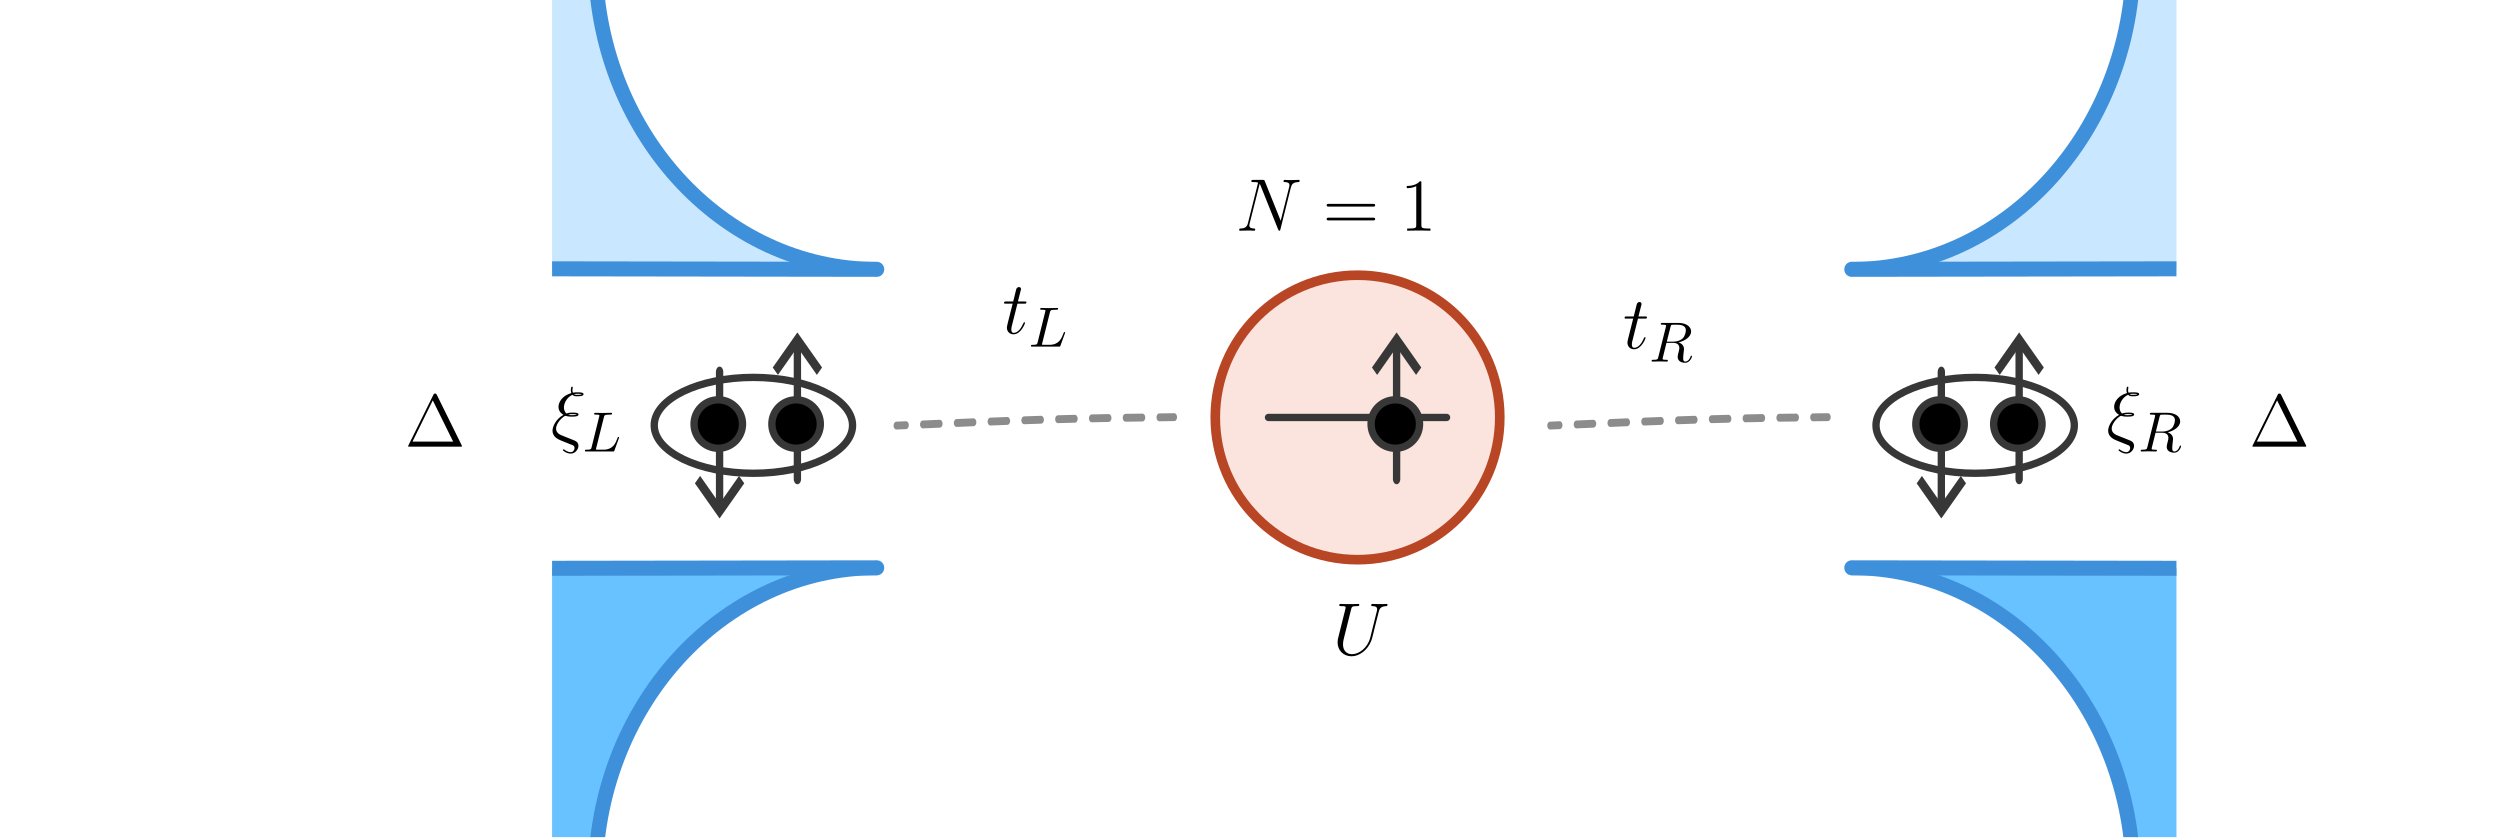
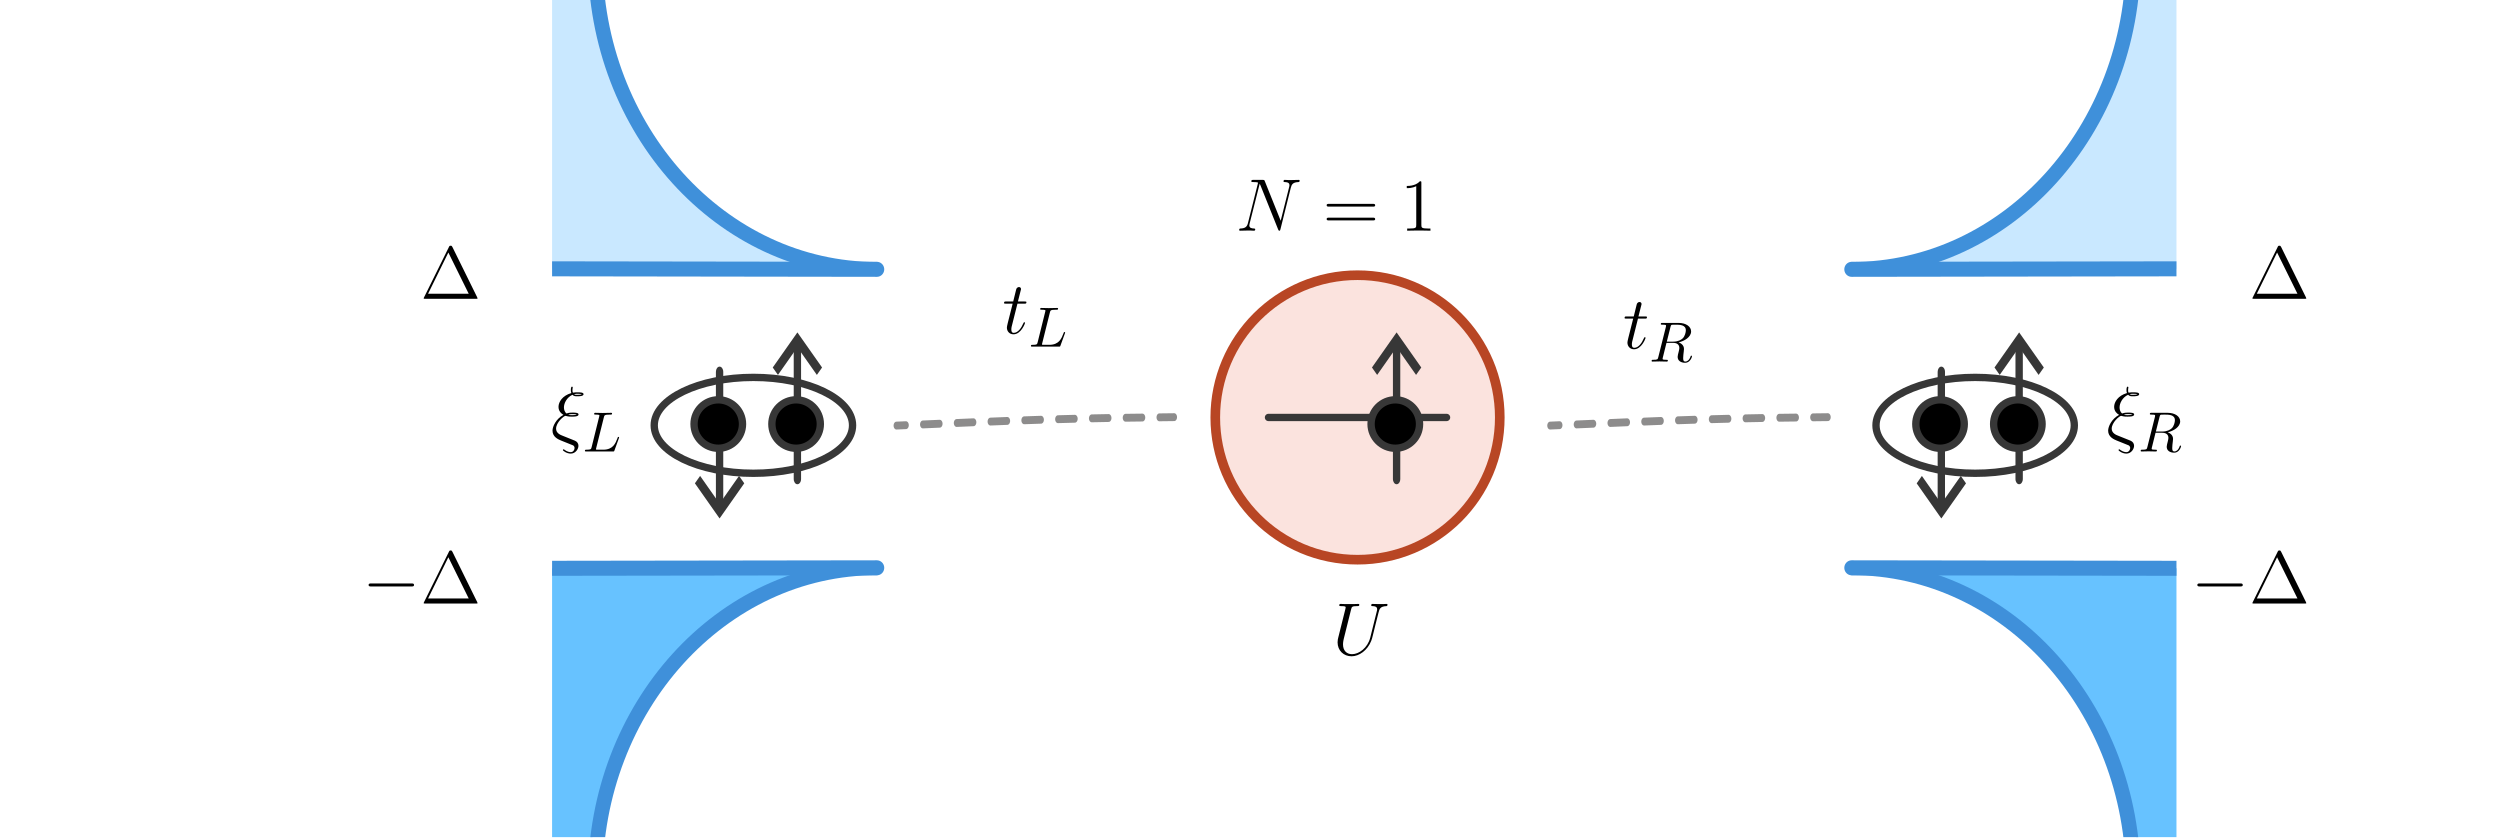
<svg xmlns="http://www.w3.org/2000/svg" xmlns:xlink="http://www.w3.org/1999/xlink" width="170mm" height="56.925mm" viewBox="0 0 170 56.925" version="1.1" id="svg5" xml:space="preserve">
  <defs id="defs2">
    <clipPath clipPathUnits="userSpaceOnUse" id="clipPath4">
      <rect style="fill:none;stroke:#3f90da;stroke-width:1;stroke-linecap:round;stroke-linejoin:round;stroke-dasharray:none;stroke-dashoffset:24.948" id="rect4" width="61.827" height="32.581" x="103.721" y="60.96" />
    </clipPath>
    <clipPath clipPathUnits="userSpaceOnUse" id="clipPath5">
      <rect style="fill:none;stroke:#3f90da;stroke-width:1;stroke-linecap:round;stroke-linejoin:round;stroke-dasharray:none;stroke-dashoffset:24.948" id="rect6" width="21.298" height="34.919" x="104.57" y="56.275" />
    </clipPath>
    <clipPath clipPathUnits="userSpaceOnUse" id="clipPath7">
      <rect style="fill:none;stroke:#3f90da;stroke-width:1;stroke-linecap:round;stroke-linejoin:round;stroke-dasharray:none;stroke-dashoffset:24.948" id="rect8" width="22.128" height="18.281" x="103.24" y="60.96" />
    </clipPath>
    <clipPath clipPathUnits="userSpaceOnUse" id="clipPath7-3">
      <rect style="fill:none;stroke:#3f90da;stroke-width:1;stroke-linecap:round;stroke-linejoin:round;stroke-dasharray:none;stroke-dashoffset:24.948" id="rect8-6" width="22.128" height="18.281" x="103.24" y="60.96" />
    </clipPath>
    <clipPath clipPathUnits="userSpaceOnUse" id="clipPath28">
      <ellipse style="display:none;fill:none;fill-opacity:1;stroke:#1b568c;stroke-width:0.5;stroke-linecap:round;stroke-linejoin:round;stroke-dasharray:none;stroke-dashoffset:24.948;stroke-opacity:1" id="ellipse28" cx="138.936" cy="57.244" rx="22.68" ry="22.53" d="M 161.616,57.244 A 22.68,22.53 0 0 1 138.936,79.774 22.68,22.53 0 0 1 116.257,57.244 22.68,22.53 0 0 1 138.936,34.713 22.68,22.53 0 0 1 161.616,57.244 Z" />
      <path id="lpe_path-effect28" style="fill:none;fill-opacity:1;stroke:#1b568c;stroke-width:0.5;stroke-linecap:round;stroke-linejoin:round;stroke-dasharray:none;stroke-dashoffset:24.948;stroke-opacity:1" class="powerclip" d="m 108.823,55.96 h 32.128 v 28.314 h -32.128 z m 52.793,1.283 A 22.68,22.53 0 0 0 138.936,34.713 22.68,22.53 0 0 0 116.257,57.244 22.68,22.53 0 0 0 138.936,79.774 22.68,22.53 0 0 0 161.616,57.244 Z" />
    </clipPath>
    <clipPath clipPathUnits="userSpaceOnUse" id="clipPath29">
      <rect style="display:none;fill:#a4dbff;fill-opacity:1;stroke:none;stroke-width:0.495;stroke-linecap:round;stroke-linejoin:round;stroke-dasharray:none;stroke-dashoffset:24.948;stroke-opacity:1" id="rect29" width="8.533" height="18.082" x="94.707" y="67.667" d="m 94.707,67.667 h 8.533 v 18.082 h -8.533 z" />
      <path id="lpe_path-effect29" style="fill:#a4dbff;fill-opacity:1;stroke:none;stroke-width:0.495;stroke-linecap:round;stroke-linejoin:round;stroke-dasharray:none;stroke-dashoffset:24.948;stroke-opacity:1" class="powerclip" d="m 97.74,73.741 h 33.086 v 11.033 H 97.74 Z m -3.033,-6.075 v 18.082 h 8.533 V 67.667 Z" />
    </clipPath>
    <clipPath clipPathUnits="userSpaceOnUse" id="clipath_lpe_path-effect32">
      <ellipse style="display:none;fill:none;fill-opacity:1;stroke:#1b568c;stroke-width:0.5;stroke-linecap:round;stroke-linejoin:round;stroke-dasharray:none;stroke-dashoffset:24.948;stroke-opacity:1" id="ellipse32" cx="138.936" cy="57.244" rx="22.68" ry="22.53" />
    </clipPath>
    <clipPath clipPathUnits="userSpaceOnUse" id="clipath_lpe_path-effect34">
      <ellipse style="display:none;fill:none;fill-opacity:1;stroke:#1b568c;stroke-width:0.5;stroke-linecap:round;stroke-linejoin:round;stroke-dasharray:none;stroke-dashoffset:24.948;stroke-opacity:1" id="ellipse34" cx="138.936" cy="57.244" rx="22.68" ry="22.53" d="M 161.616,57.244 A 22.68,22.53 0 0 1 138.936,79.774 22.68,22.53 0 0 1 116.257,57.244 22.68,22.53 0 0 1 138.936,34.713 22.68,22.53 0 0 1 161.616,57.244 Z" />
      <path id="lpe_path-effect34" style="fill:none;fill-opacity:1;stroke:#1b568c;stroke-width:0.5;stroke-linecap:round;stroke-linejoin:round;stroke-dasharray:none;stroke-dashoffset:24.948;stroke-opacity:1" class="powerclip" d="m 108.823,55.96 h 32.128 v 28.314 h -32.128 z m 52.793,1.283 A 22.68,22.53 0 0 0 138.936,34.713 22.68,22.53 0 0 0 116.257,57.244 22.68,22.53 0 0 0 138.936,79.774 22.68,22.53 0 0 0 161.616,57.244 Z" />
    </clipPath>
    <clipPath clipPathUnits="userSpaceOnUse" id="clipath_lpe_path-effect38">
      <rect style="display:none;fill:#a4dbff;fill-opacity:1;stroke:none;stroke-width:0.495;stroke-linecap:round;stroke-linejoin:round;stroke-dasharray:none;stroke-dashoffset:24.948;stroke-opacity:1" id="rect38" width="8.533" height="18.082" x="94.707" y="67.667" d="m 94.707,67.667 h 8.533 v 18.082 h -8.533 z" />
      <path id="lpe_path-effect38" style="fill:#a4dbff;fill-opacity:1;stroke:none;stroke-width:0.495;stroke-linecap:round;stroke-linejoin:round;stroke-dasharray:none;stroke-dashoffset:24.948;stroke-opacity:1" class="powerclip" d="m 97.74,73.741 h 33.086 v 11.033 H 97.74 Z m -3.033,-6.075 v 18.082 h 8.533 V 67.667 Z" />
    </clipPath>
    <clipPath clipPathUnits="userSpaceOnUse" id="clipPath60">
      <rect style="display:block;fill:none;stroke:#b84624;stroke-width:0.5;stroke-linecap:round;stroke-linejoin:round;stroke-dashoffset:24.948" id="rect61" width="90.393" height="70.127" x="27.754" y="29.672" />
    </clipPath>
  </defs>
  <g id="layer1" transform="translate(-118.615,-60.96035)">
    <path style="fill:#c9e8ff;fill-opacity:1;stroke:none;stroke-width:0.5;stroke-linecap:round;stroke-linejoin:round;stroke-dasharray:none;stroke-dashoffset:24.948;stroke-opacity:1" d="m 113.823,79.241 22.086,0.033 0.042,-18.314 h -22.128 v 18.281" id="path27" clip-path="url(#clipPath28)" transform="translate(42.33333)" />
    <ellipse style="fill:none;stroke:#3f90da;stroke-width:1;stroke-linecap:round;stroke-linejoin:round;stroke-dasharray:none;stroke-dashoffset:24.948" id="path3" cx="125.326" cy="58.106" rx="19.153" ry="21.168" clip-path="url(#clipPath7)" transform="translate(52.91667)" />
    <path style="fill:none;stroke:#3f90da;stroke-width:1;stroke-linecap:round;stroke-linejoin:round;stroke-dasharray:none;stroke-dashoffset:24.948" d="m 125.326,79.274 c -7.362,-0.011 -14.724,-0.022 -22.086,-0.033" id="path8" transform="matrix(1.000018,0,0,1.021678,52.91471,-1.718185)" clip-path="url(#clipPath29)" />
    <circle style="fill:#fbe3de;fill-opacity:1;stroke:#b84624;stroke-width:0.655;stroke-linecap:round;stroke-linejoin:round;stroke-dasharray:none;stroke-dashoffset:24.948;stroke-opacity:1" id="path40" cx="210.927" cy="89.347" r="9.673" />
    <path style="fill:#3f90da;fill-opacity:1;stroke:#373737;stroke-width:0.5;stroke-linecap:round;stroke-linejoin:round;stroke-dasharray:none;stroke-dashoffset:24.948;stroke-opacity:1" d="m 162.54,89.347 c 4.035,0 8.071,0 12.106,0" id="path15" transform="translate(42.33333)" />
    <ellipse style="fill:none;stroke:#373737;stroke-width:0.5;stroke-linecap:round;stroke-linejoin:round;stroke-dasharray:none;stroke-dashoffset:24.948;stroke-opacity:1" id="path16" cx="169.846" cy="89.883" rx="6.743" ry="3.26" />
    <g id="path18" transform="matrix(1,0,0,1.424401,51.67519,-37.13958)">
      <path style="color:#000000;fill:#373737;stroke-linecap:round;stroke-linejoin:round;stroke-dashoffset:24.948;-inkscape-stroke:none" d="m 115.871,86.373 a 0.25,0.25 0 0 0 -0.25,0.25 v 6.52 a 0.25,0.25 0 0 0 0.25,0.25 0.25,0.25 0 0 0 0.25,-0.25 v -6.52 a 0.25,0.25 0 0 0 -0.25,-0.25 z" id="path74" />
      <g id="g73">
        <path style="color:#000000;fill:#373737;-inkscape-stroke:none" d="m 114.547,91.59 -0.354,0.354 1.678,1.678 1.678,-1.678 -0.354,-0.354 -1.324,1.324 z" id="path73" />
      </g>
    </g>
    <ellipse style="fill:#000000;fill-opacity:1;stroke:#373737;stroke-width:0.5;stroke-linecap:round;stroke-linejoin:round;stroke-dasharray:none;stroke-dashoffset:24.948;stroke-opacity:1" id="path17" cx="167.458" cy="89.795" rx="1.648" ry="1.648" />
    <g id="path19" transform="matrix(1,0,0,-1.424401,56.96686,216.9186)">
      <path style="color:#000000;fill:#373737;stroke-linecap:round;stroke-linejoin:round;stroke-dashoffset:24.948;-inkscape-stroke:none" d="m 115.871,86.373 a 0.25,0.25 0 0 0 -0.25,0.25 v 6.52 a 0.25,0.25 0 0 0 0.25,0.25 0.25,0.25 0 0 0 0.25,-0.25 v -6.52 a 0.25,0.25 0 0 0 -0.25,-0.25 z" id="path76" />
      <g id="g75">
        <path style="color:#000000;fill:#373737;-inkscape-stroke:none" d="m 114.549,91.592 -0.354,0.354 1.676,1.676 1.678,-1.676 -0.354,-0.354 -1.324,1.322 z" id="path75" />
      </g>
    </g>
    <ellipse style="fill:#000000;fill-opacity:1;stroke:#373737;stroke-width:0.5;stroke-linecap:round;stroke-linejoin:round;stroke-dasharray:none;stroke-dashoffset:24.948;stroke-opacity:1" id="ellipse17" cx="172.75" cy="89.795" rx="1.648" ry="1.648" />
    <ellipse style="fill:none;stroke:#373737;stroke-width:0.5;stroke-linecap:round;stroke-linejoin:round;stroke-dasharray:none;stroke-dashoffset:24.948;stroke-opacity:1" id="ellipse20" cx="252.926" cy="89.883" rx="6.743" ry="3.26" />
    <g id="path23" transform="matrix(1,0,0,-1.424401,140.046,216.9186)">
      <path style="color:#000000;fill:#373737;stroke-linecap:round;stroke-linejoin:round;stroke-dashoffset:24.948;-inkscape-stroke:none" d="m 115.871,86.373 a 0.25,0.25 0 0 0 -0.25,0.25 v 6.52 a 0.25,0.25 0 0 0 0.25,0.25 0.25,0.25 0 0 0 0.25,-0.25 v -6.52 a 0.25,0.25 0 0 0 -0.25,-0.25 z" id="path82" />
      <g id="g81">
        <path style="color:#000000;fill:#373737;-inkscape-stroke:none" d="m 114.549,91.592 -0.354,0.354 1.676,1.676 1.678,-1.676 -0.354,-0.354 -1.324,1.322 z" id="path81" />
      </g>
    </g>
    <ellipse style="fill:#000000;fill-opacity:1;stroke:#373737;stroke-width:0.5;stroke-linecap:round;stroke-linejoin:round;stroke-dasharray:none;stroke-dashoffset:24.948;stroke-opacity:1" id="ellipse22" cx="255.829" cy="89.795" rx="1.648" ry="1.648" />
    <g id="path22" transform="matrix(1,0,0,1.424401,134.7543,-37.13958)">
      <path style="color:#000000;fill:#373737;stroke-linecap:round;stroke-linejoin:round;stroke-dashoffset:24.948;-inkscape-stroke:none" d="m 115.871,86.373 a 0.25,0.25 0 0 0 -0.25,0.25 v 6.52 a 0.25,0.25 0 0 0 0.25,0.25 0.25,0.25 0 0 0 0.25,-0.25 v -6.52 a 0.25,0.25 0 0 0 -0.25,-0.25 z" id="path80" />
      <g id="g79">
        <path style="color:#000000;fill:#373737;-inkscape-stroke:none" d="m 114.549,91.592 -0.354,0.354 1.676,1.676 1.678,-1.676 -0.354,-0.354 -1.324,1.322 z" id="path79" />
      </g>
    </g>
    <ellipse style="fill:#000000;fill-opacity:1;stroke:#373737;stroke-width:0.5;stroke-linecap:round;stroke-linejoin:round;stroke-dasharray:none;stroke-dashoffset:24.948;stroke-opacity:1" id="ellipse21" cx="250.538" cy="89.795" rx="1.648" ry="1.648" />
    <use x="0" y="0" xlink:href="#path27" id="use29" transform="matrix(-1,0,0,1,422.7709,0)" />
    <use x="0" y="0" xlink:href="#path3" id="use30" transform="matrix(-1,0,0,1,422.7709,0)" />
    <use x="0" y="0" xlink:href="#path8" id="use31" transform="matrix(-1,0,0,1,422.7709,0)" />
    <path style="fill:#67c2ff;fill-opacity:1;stroke:none;stroke-width:0.5;stroke-linecap:round;stroke-linejoin:round;stroke-dasharray:none;stroke-dashoffset:24.948;stroke-opacity:1" d="m 113.823,79.241 22.086,0.033 0.042,-18.314 h -22.128 v 18.281" id="path32" clip-path="url(#clipath_lpe_path-effect34)" transform="matrix(1,0,0,-1,42.33333,178.8455)" />
    <ellipse style="fill:none;stroke:#3f90da;stroke-width:1;stroke-linecap:round;stroke-linejoin:round;stroke-dasharray:none;stroke-dashoffset:24.948" id="ellipse33" cx="125.326" cy="58.106" rx="19.153" ry="21.168" clip-path="url(#clipPath7)" transform="matrix(1,0,0,-1,52.91667,178.8455)" />
    <path style="fill:none;stroke:#3f90da;stroke-width:1;stroke-linecap:round;stroke-linejoin:round;stroke-dasharray:none;stroke-dashoffset:24.948" d="m 125.326,79.274 c -7.362,-0.011 -14.724,-0.022 -22.086,-0.033" id="path33" transform="matrix(1.000018,0,0,-1.021678,52.91471,180.5637)" clip-path="url(#clipath_lpe_path-effect38)" />
    <use x="0" y="0" xlink:href="#path32" id="use38" transform="matrix(-1,0,0,1,422.7709,0)" />
    <use x="0" y="0" xlink:href="#ellipse33" id="use39" transform="matrix(-1,0,0,1,422.7709,0)" />
    <use x="0" y="0" xlink:href="#path33" id="use40" transform="matrix(-1,0,0,1,422.7709,0)" />
    <g id="path41" transform="matrix(1,0,0,-1.424401,97.71269,216.9186)">
      <path style="color:#000000;fill:#373737;stroke-linecap:round;stroke-linejoin:round;stroke-dashoffset:24.948;-inkscape-stroke:none" d="m 115.871,86.373 a 0.25,0.25 0 0 0 -0.25,0.25 v 6.52 a 0.25,0.25 0 0 0 0.25,0.25 0.25,0.25 0 0 0 0.25,-0.25 v -6.52 a 0.25,0.25 0 0 0 -0.25,-0.25 z" id="path78" />
      <g id="g77">
        <path style="color:#000000;fill:#373737;-inkscape-stroke:none" d="m 114.549,91.592 -0.354,0.354 1.676,1.676 1.678,-1.676 -0.354,-0.354 -1.324,1.322 z" id="path77" />
      </g>
    </g>
    <ellipse style="fill:#000000;fill-opacity:1;stroke:#373737;stroke-width:0.5;stroke-linecap:round;stroke-linejoin:round;stroke-dasharray:none;stroke-dashoffset:24.948;stroke-opacity:1" id="ellipse41" cx="213.496" cy="89.795" rx="1.648" ry="1.648" />
  </g>
  <g id="layer2" transform="translate(-20.55686,-10.81305)" />
-   <g transform="translate(27.7538,26.76345)" id="g13">
+   <g transform="translate(28.81214,16.70928)" id="g13">
    <g id="g12" transform="matrix(0.352778,0,0,0.352778,-0.934597,-0.550554)">
      <g style="fill:#000000;fill-opacity:1" id="g11">
        <g id="g10" transform="translate(1.993,11.795)">
          <path style="stroke:none" d="m 6.188,-9.984 c -0.109,-0.203 -0.141,-0.25 -0.328,-0.25 -0.219,0 -0.25,0.047 -0.344,0.25 L 0.719,-0.281 C 0.688,-0.25 0.656,-0.156 0.656,-0.094 0.656,-0.016 0.672,0 0.969,0 h 9.766 c 0.281,0 0.297,-0.016 0.297,-0.094 0,-0.062 -0.031,-0.156 -0.062,-0.188 z m -0.781,1.062 3.922,7.938 H 1.5 Z m 0,0" id="path9" />
        </g>
      </g>
    </g>
  </g>
  <g transform="translate(90.95525,41.06655)" id="g17">
    <g id="g16" transform="matrix(0.352778,0,0,0.352778,-1.04484,-0.704894)">
      <g style="fill:#000000;fill-opacity:1" id="g15">
        <g id="g14" transform="translate(1.993,11.795)">
          <path style="stroke:none" d="m 7.266,-3.297 c -0.516,2 -2.172,3.188 -3.516,3.188 -1.031,0 -1.734,-0.688 -1.734,-1.891 0,-0.047 0,-0.484 0.156,-1.109 L 3.578,-8.75 c 0.125,-0.484 0.156,-0.625 1.172,-0.625 0.25,0 0.406,0 0.406,-0.266 0,-0.156 -0.141,-0.156 -0.219,-0.156 -0.266,0 -0.562,0.031 -0.828,0.031 H 2.406 c -0.266,0 -0.562,-0.031 -0.844,-0.031 -0.094,0 -0.266,0 -0.266,0.266 0,0.156 0.094,0.156 0.359,0.156 0.875,0 0.875,0.109 0.875,0.266 0,0.094 -0.109,0.5 -0.172,0.75 l -1.25,5.016 C 1.062,-3.188 0.969,-2.797 0.969,-2.406 c 0,1.578 1.141,2.703 2.703,2.703 1.453,0 3.062,-1.141 3.781,-2.969 C 7.562,-2.906 7.688,-3.406 7.781,-3.797 7.922,-4.312 8.219,-5.578 8.312,-5.953 l 0.547,-2.156 c 0.188,-0.734 0.312,-1.219 1.562,-1.266 0.125,-0.016 0.172,-0.141 0.172,-0.266 0,-0.156 -0.125,-0.156 -0.188,-0.156 -0.188,0 -0.453,0.031 -0.656,0.031 H 9.078 c -0.891,0 -1.344,-0.031 -1.359,-0.031 -0.094,0 -0.266,0 -0.266,0.266 0,0.156 0.125,0.156 0.219,0.156 0.859,0.016 0.922,0.359 0.922,0.609 0,0.125 0,0.172 -0.062,0.375 z m 0,0" id="path13" />
        </g>
      </g>
    </g>
  </g>
  <g transform="translate(84.2646,12.23223)" id="g24">
    <g id="g23" transform="matrix(0.352778,0,0,0.352778,-0.934597,-0.704894)">
      <g style="fill:#000000;fill-opacity:1" id="g20">
        <g id="use5" transform="translate(1.993,11.795)">
          <path style="stroke:none" d="M 10.609,-8.297 C 10.766,-8.906 11,-9.344 12.094,-9.375 c 0.047,0 0.219,-0.016 0.219,-0.266 0,-0.156 -0.141,-0.156 -0.188,-0.156 -0.297,0 -1.016,0.031 -1.312,0.031 H 10.125 c -0.203,0 -0.453,-0.031 -0.656,-0.031 -0.094,0 -0.266,0 -0.266,0.266 0,0.156 0.125,0.156 0.219,0.156 0.859,0.016 0.922,0.359 0.922,0.609 0,0.125 -0.016,0.172 -0.062,0.375 l -1.625,6.469 -3.062,-7.625 c -0.094,-0.234 -0.109,-0.25 -0.438,-0.25 h -1.75 C 3.125,-9.797 3,-9.797 3,-9.531 3,-9.375 3.094,-9.375 3.375,-9.375 c 0.062,0 0.906,0 0.906,0.125 0,0.031 -0.016,0.141 -0.031,0.188 l -1.906,7.594 c -0.172,0.703 -0.516,1.016 -1.469,1.047 -0.078,0 -0.219,0.016 -0.219,0.281 C 0.656,0 0.797,0 0.844,0 1.141,0 1.859,-0.031 2.156,-0.031 h 0.688 C 3.047,-0.031 3.281,0 3.484,0 3.578,0 3.75,0 3.75,-0.266 3.75,-0.406 3.594,-0.422 3.547,-0.422 3.062,-0.438 2.609,-0.516 2.609,-1.031 c 0,-0.109 0.031,-0.25 0.062,-0.359 L 4.609,-9.062 C 4.688,-8.922 4.688,-8.891 4.75,-8.766 l 3.406,8.5 C 8.234,-0.094 8.266,0 8.391,0 8.531,0 8.547,-0.047 8.609,-0.281 Z m 0,0" id="path20" />
        </g>
      </g>
      <g style="fill:#000000;fill-opacity:1" id="g21">
        <g id="use6" transform="translate(18.725,11.795)">
          <path style="stroke:none" d="m 9.688,-4.641 c 0.203,0 0.453,0 0.453,-0.266 0,-0.266 -0.25,-0.266 -0.453,-0.266 H 1.234 c -0.203,0 -0.453,0 -0.453,0.25 0,0.281 0.234,0.281 0.453,0.281 z m 0,2.656 c 0.203,0 0.453,0 0.453,-0.25 0,-0.281 -0.25,-0.281 -0.453,-0.281 H 1.234 c -0.203,0 -0.453,0 -0.453,0.266 0,0.266 0.234,0.266 0.453,0.266 z m 0,0" id="path21" />
        </g>
      </g>
      <g style="fill:#000000;fill-opacity:1" id="g22">
        <g id="use7" transform="translate(33.63931,11.795)">
          <path style="stroke:none" d="m 4.125,-9.188 c 0,-0.344 0,-0.344 -0.281,-0.344 C 3.5,-9.156 2.781,-8.625 1.312,-8.625 v 0.422 c 0.328,0 1.047,0 1.828,-0.375 v 7.469 c 0,0.516 -0.047,0.688 -1.297,0.688 H 1.391 V 0 c 0.391,-0.031 1.781,-0.031 2.25,-0.031 0.469,0 1.859,0 2.234,0.031 V -0.422 H 5.438 c -1.266,0 -1.312,-0.172 -1.312,-0.688 z m 0,0" id="path10" />
        </g>
      </g>
    </g>
  </g>
  <g transform="translate(37.57084,26.29216)" id="g30">
    <g id="g29" transform="matrix(0.352778,0,0,0.352778,-0.813329,-0.695193)">
      <g style="fill:#000000;fill-opacity:1" id="g26">
        <g id="g25" transform="translate(1.993,11.955)">
          <path style="stroke:none" d="M 3.75,0.078 2.234,-0.531 C 1.859,-0.672 1,-1.016 1,-1.875 c 0,-1.234 1.516,-2.484 1.812,-2.484 0.031,0 0.156,0.031 0.203,0.047 0.391,0.109 0.75,0.109 1.016,0.109 0.438,0 1.297,0 1.297,-0.422 0,-0.312 -0.516,-0.359 -1.141,-0.359 -0.281,0 -0.672,0 -1.188,0.172 -0.344,-0.281 -0.484,-0.734 -0.484,-1.172 0,-0.781 0.516,-1.906 1.641,-2.438 C 4.422,-8.125 4.766,-8.125 5.062,-8.125 c 0.359,0 1.234,0 1.234,-0.406 0,-0.359 -0.688,-0.359 -1.141,-0.359 -0.297,0 -0.516,0 -0.906,0.062 C 4.172,-9 4.156,-9.016 4.156,-9.344 c 0,-0.25 0.062,-0.453 0.062,-0.5 0,-0.078 -0.078,-0.141 -0.141,-0.141 -0.234,0 -0.234,0.531 -0.234,0.641 0,0.203 0.016,0.406 0.094,0.594 -1.719,0.5 -2.469,1.719 -2.469,2.656 0,0.859 0.562,1.328 0.953,1.547 C 0.953,-3.75 0.312,-2.281 0.312,-1.5 c 0,1.234 1.141,1.688 1.656,1.906 L 3.25,0.922 c 0.359,0.125 0.953,0.375 1.047,0.422 0.156,0.109 0.266,0.281 0.266,0.5 0,0.312 -0.234,0.797 -0.734,0.797 -0.219,0 -0.688,-0.062 -1.203,-0.453 C 2.531,2.109 2.516,2.094 2.453,2.094 2.375,2.094 2.312,2.156 2.312,2.234 c 0,0.156 0.75,0.688 1.516,0.688 0.922,0 1.484,-0.891 1.484,-1.5 0,-0.453 -0.25,-0.812 -0.703,-1 z M 4.469,-8.531 c 0.25,-0.078 0.516,-0.078 0.688,-0.078 0.484,0 0.531,0.016 0.812,0.094 -0.172,0.062 -0.281,0.109 -0.891,0.109 -0.266,0 -0.438,0 -0.609,-0.125 z m -1.125,3.922 C 3.688,-4.688 4,-4.688 4.172,-4.688 c 0.469,0 0.5,0.016 0.812,0.078 -0.156,0.078 -0.281,0.125 -0.891,0.125 -0.344,0 -0.5,0 -0.75,-0.125 z m 0,0" id="path24" />
        </g>
      </g>
      <g style="fill:#000000;fill-opacity:1" id="g28">
        <g id="g27" transform="translate(8.128,14.468)">
          <path style="stroke:none" d="m 4.078,-6.594 c 0.094,-0.391 0.125,-0.516 1.156,-0.516 0.328,0 0.422,0 0.422,-0.203 0,-0.141 -0.125,-0.141 -0.188,-0.141 -0.359,0 -1.25,0.031 -1.609,0.031 -0.328,0 -1.125,-0.031 -1.453,-0.031 -0.078,0 -0.203,0 -0.203,0.219 0,0.125 0.094,0.125 0.312,0.125 0.016,0 0.219,0 0.406,0.016 0.203,0.031 0.297,0.031 0.297,0.172 0,0.047 -0.016,0.078 -0.047,0.219 L 1.719,-0.844 c -0.109,0.422 -0.141,0.5 -1,0.5 -0.188,0 -0.297,0 -0.297,0.219 C 0.422,0 0.531,0 0.719,0 h 5.047 c 0.266,0 0.281,0 0.344,-0.188 L 6.969,-2.547 C 7.016,-2.656 7.016,-2.688 7.016,-2.688 c 0,-0.047 -0.031,-0.125 -0.141,-0.125 -0.094,0 -0.109,0.047 -0.172,0.234 -0.375,1 -0.859,2.234 -2.75,2.234 H 2.938 c -0.156,0 -0.172,0 -0.25,0 C 2.578,-0.359 2.547,-0.375 2.547,-0.453 c 0,-0.031 0,-0.062 0.062,-0.25 z m 0,0" id="path7" />
        </g>
      </g>
    </g>
  </g>
  <g transform="translate(143.3538,26.29216)" id="g37">
    <g id="g36" transform="matrix(0.352778,0,0,0.352778,-0.813329,-0.695193)">
      <g style="fill:#000000;fill-opacity:1" id="g32">
        <g id="g31" transform="translate(1.993,11.955)">
          <path style="stroke:none" d="M 3.75,0.078 2.234,-0.531 C 1.859,-0.672 1,-1.016 1,-1.875 c 0,-1.234 1.516,-2.484 1.812,-2.484 0.031,0 0.156,0.031 0.203,0.047 0.391,0.109 0.75,0.109 1.016,0.109 0.438,0 1.297,0 1.297,-0.422 0,-0.312 -0.516,-0.359 -1.141,-0.359 -0.281,0 -0.672,0 -1.188,0.172 -0.344,-0.281 -0.484,-0.734 -0.484,-1.172 0,-0.781 0.516,-1.906 1.641,-2.438 C 4.422,-8.125 4.766,-8.125 5.062,-8.125 c 0.359,0 1.234,0 1.234,-0.406 0,-0.359 -0.688,-0.359 -1.141,-0.359 -0.297,0 -0.516,0 -0.906,0.062 C 4.172,-9 4.156,-9.016 4.156,-9.344 c 0,-0.25 0.062,-0.453 0.062,-0.5 0,-0.078 -0.078,-0.141 -0.141,-0.141 -0.234,0 -0.234,0.531 -0.234,0.641 0,0.203 0.016,0.406 0.094,0.594 -1.719,0.5 -2.469,1.719 -2.469,2.656 0,0.859 0.562,1.328 0.953,1.547 C 0.953,-3.75 0.312,-2.281 0.312,-1.5 c 0,1.234 1.141,1.688 1.656,1.906 L 3.25,0.922 c 0.359,0.125 0.953,0.375 1.047,0.422 0.156,0.109 0.266,0.281 0.266,0.5 0,0.312 -0.234,0.797 -0.734,0.797 -0.219,0 -0.688,-0.062 -1.203,-0.453 C 2.531,2.109 2.516,2.094 2.453,2.094 2.375,2.094 2.312,2.156 2.312,2.234 c 0,0.156 0.75,0.688 1.516,0.688 0.922,0 1.484,-0.891 1.484,-1.5 0,-0.453 -0.25,-0.812 -0.703,-1 z M 4.469,-8.531 c 0.25,-0.078 0.516,-0.078 0.688,-0.078 0.484,0 0.531,0.016 0.812,0.094 -0.172,0.062 -0.281,0.109 -0.891,0.109 -0.266,0 -0.438,0 -0.609,-0.125 z m -1.125,3.922 C 3.688,-4.688 4,-4.688 4.172,-4.688 c 0.469,0 0.5,0.016 0.812,0.078 -0.156,0.078 -0.281,0.125 -0.891,0.125 -0.344,0 -0.5,0 -0.75,-0.125 z m 0,0" id="path30" />
        </g>
      </g>
      <g style="fill:#000000;fill-opacity:1" id="g35">
        <g id="g34" transform="translate(8.128,14.468)">
          <path style="stroke:none" d="M 4.094,-6.703 C 4.156,-6.953 4.188,-7.062 4.391,-7.094 4.5,-7.109 4.844,-7.109 5.062,-7.109 c 0.766,0 1.984,0 1.984,1.078 0,0.375 -0.172,1.125 -0.594,1.547 -0.297,0.281 -0.875,0.641 -1.844,0.641 H 3.375 Z m 1.562,3 C 6.766,-3.953 8.062,-4.719 8.062,-5.812 8.062,-6.75 7.078,-7.453 5.656,-7.453 H 2.547 c -0.219,0 -0.328,0 -0.328,0.219 0,0.125 0.109,0.125 0.312,0.125 0.016,0 0.234,0 0.406,0.016 0.203,0.031 0.297,0.031 0.297,0.172 0,0.047 0,0.078 -0.031,0.219 l -1.469,5.859 c -0.109,0.422 -0.125,0.5 -1,0.5 -0.188,0 -0.281,0 -0.281,0.219 0,0.125 0.125,0.125 0.141,0.125 0.312,0 1.078,-0.031 1.375,-0.031 0.312,0 1.078,0.031 1.391,0.031 0.094,0 0.219,0 0.219,-0.219 0,-0.125 -0.094,-0.125 -0.312,-0.125 -0.391,0 -0.703,0 -0.703,-0.188 0,-0.062 0.016,-0.125 0.031,-0.188 L 3.312,-3.609 h 1.297 c 1,0 1.188,0.609 1.188,0.984 0,0.172 -0.078,0.516 -0.141,0.766 -0.078,0.297 -0.188,0.703 -0.188,0.922 0,1.172 1.312,1.172 1.453,1.172 0.938,0 1.312,-1.094 1.312,-1.25 0,-0.125 -0.125,-0.125 -0.125,-0.125 C 8,-1.141 7.984,-1.062 7.969,-1 c -0.281,0.812 -0.75,1 -1,1 C 6.609,0 6.531,-0.234 6.531,-0.672 6.531,-1 6.594,-1.562 6.641,-1.906 6.656,-2.062 6.688,-2.266 6.688,-2.422 c 0,-0.844 -0.734,-1.172 -1.031,-1.281 z m 0,0" id="path34" />
        </g>
      </g>
    </g>
  </g>
  <g transform="translate(110.4724,20.53689)" id="g54">
    <g id="g53" transform="matrix(0.352778,0,0,0.352778,-0.813329,-0.651669)">
      <g style="fill:#000000;fill-opacity:1" id="g39">
        <g id="g38" transform="translate(1.993,10.816)">
          <path style="stroke:none" d="m 2.891,-5.766 h 1.312 c 0.266,0 0.422,0 0.422,-0.266 C 4.625,-6.188 4.531,-6.188 4.25,-6.188 H 2.984 l 0.531,-2.094 c 0.062,-0.203 0.062,-0.219 0.062,-0.328 0,-0.219 -0.188,-0.359 -0.375,-0.359 -0.125,0 -0.453,0.047 -0.562,0.5 l -0.562,2.281 h -1.344 c -0.297,0 -0.422,0 -0.422,0.281 0,0.141 0.109,0.141 0.375,0.141 h 1.281 l -0.953,3.781 c -0.109,0.5 -0.156,0.656 -0.156,0.844 0,0.672 0.469,1.281 1.281,1.281 1.438,0 2.219,-2.094 2.219,-2.188 0,-0.094 -0.062,-0.141 -0.141,-0.141 -0.031,0 -0.094,0 -0.109,0.062 -0.016,0.016 -0.031,0.031 -0.141,0.266 -0.297,0.719 -0.953,1.719 -1.781,1.719 -0.438,0 -0.469,-0.359 -0.469,-0.672 0,-0.016 0,-0.297 0.047,-0.469 z m 0,0" id="path37" />
        </g>
      </g>
      <g style="fill:#000000;fill-opacity:1" id="g41">
        <g id="g40" transform="translate(7.065,13.329)">
          <path style="stroke:none" d="M 4.094,-6.703 C 4.156,-6.953 4.188,-7.062 4.391,-7.094 4.5,-7.109 4.844,-7.109 5.062,-7.109 c 0.766,0 1.984,0 1.984,1.078 0,0.375 -0.172,1.125 -0.594,1.547 -0.297,0.281 -0.875,0.641 -1.844,0.641 H 3.375 Z m 1.562,3 C 6.766,-3.953 8.062,-4.719 8.062,-5.812 8.062,-6.75 7.078,-7.453 5.656,-7.453 H 2.547 c -0.219,0 -0.328,0 -0.328,0.219 0,0.125 0.109,0.125 0.312,0.125 0.016,0 0.234,0 0.406,0.016 0.203,0.031 0.297,0.031 0.297,0.172 0,0.047 0,0.078 -0.031,0.219 l -1.469,5.859 c -0.109,0.422 -0.125,0.5 -1,0.5 -0.188,0 -0.281,0 -0.281,0.219 0,0.125 0.125,0.125 0.141,0.125 0.312,0 1.078,-0.031 1.375,-0.031 0.312,0 1.078,0.031 1.391,0.031 0.094,0 0.219,0 0.219,-0.219 0,-0.125 -0.094,-0.125 -0.312,-0.125 -0.391,0 -0.703,0 -0.703,-0.188 0,-0.062 0.016,-0.125 0.031,-0.188 L 3.312,-3.609 h 1.297 c 1,0 1.188,0.609 1.188,0.984 0,0.172 -0.078,0.516 -0.141,0.766 -0.078,0.297 -0.188,0.703 -0.188,0.922 0,1.172 1.312,1.172 1.453,1.172 0.938,0 1.312,-1.094 1.312,-1.25 0,-0.125 -0.125,-0.125 -0.125,-0.125 C 8,-1.141 7.984,-1.062 7.969,-1 c -0.281,0.812 -0.75,1 -1,1 C 6.609,0 6.531,-0.234 6.531,-0.672 6.531,-1 6.594,-1.562 6.641,-1.906 6.656,-2.062 6.688,-2.266 6.688,-2.422 c 0,-0.844 -0.734,-1.172 -1.031,-1.281 z m 0,0" id="path39" />
        </g>
      </g>
    </g>
  </g>
  <g transform="translate(68.27577,19.5199)" id="g60">
    <g id="g59" transform="matrix(0.352778,0,0,0.352778,-0.813329,-0.651669)">
      <g style="fill:#000000;fill-opacity:1" id="g56">
        <g id="g55" transform="translate(1.993,10.816)">
          <path style="stroke:none" d="m 2.891,-5.766 h 1.312 c 0.266,0 0.422,0 0.422,-0.266 C 4.625,-6.188 4.531,-6.188 4.25,-6.188 H 2.984 l 0.531,-2.094 c 0.062,-0.203 0.062,-0.219 0.062,-0.328 0,-0.219 -0.188,-0.359 -0.375,-0.359 -0.125,0 -0.453,0.047 -0.562,0.5 l -0.562,2.281 h -1.344 c -0.297,0 -0.422,0 -0.422,0.281 0,0.141 0.109,0.141 0.375,0.141 h 1.281 l -0.953,3.781 c -0.109,0.5 -0.156,0.656 -0.156,0.844 0,0.672 0.469,1.281 1.281,1.281 1.438,0 2.219,-2.094 2.219,-2.188 0,-0.094 -0.062,-0.141 -0.141,-0.141 -0.031,0 -0.094,0 -0.109,0.062 -0.016,0.016 -0.031,0.031 -0.141,0.266 -0.297,0.719 -0.953,1.719 -1.781,1.719 -0.438,0 -0.469,-0.359 -0.469,-0.672 0,-0.016 0,-0.297 0.047,-0.469 z m 0,0" id="path54" />
        </g>
      </g>
      <g style="fill:#000000;fill-opacity:1" id="g58">
        <g id="g57" transform="translate(7.065,13.329)">
          <path style="stroke:none" d="m 4.078,-6.594 c 0.094,-0.391 0.125,-0.516 1.156,-0.516 0.328,0 0.422,0 0.422,-0.203 0,-0.141 -0.125,-0.141 -0.188,-0.141 -0.359,0 -1.25,0.031 -1.609,0.031 -0.328,0 -1.125,-0.031 -1.453,-0.031 -0.078,0 -0.203,0 -0.203,0.219 0,0.125 0.094,0.125 0.312,0.125 0.016,0 0.219,0 0.406,0.016 0.203,0.031 0.297,0.031 0.297,0.172 0,0.047 -0.016,0.078 -0.047,0.219 L 1.719,-0.844 c -0.109,0.422 -0.141,0.5 -1,0.5 -0.188,0 -0.297,0 -0.297,0.219 C 0.422,0 0.531,0 0.719,0 h 5.047 c 0.266,0 0.281,0 0.344,-0.188 L 6.969,-2.547 C 7.016,-2.656 7.016,-2.688 7.016,-2.688 c 0,-0.047 -0.031,-0.125 -0.141,-0.125 -0.094,0 -0.109,0.047 -0.172,0.234 -0.375,1 -0.859,2.234 -2.75,2.234 H 2.938 c -0.156,0 -0.172,0 -0.25,0 C 2.578,-0.359 2.547,-0.375 2.547,-0.453 c 0,-0.031 0,-0.062 0.062,-0.25 z m 0,0" id="path56" />
        </g>
      </g>
    </g>
  </g>
  <path style="fill:none;stroke:#8d8c8c;stroke-width:0.5;stroke-linecap:round;stroke-linejoin:round;stroke-dasharray:1.5, 1.5;stroke-dashoffset:0.65;stroke-opacity:1" d="m 57.975,28.922 c 4.855,-0.153 9.711,-0.306 13.822,-0.396 4.111,-0.089 7.477,-0.115 10.843,-0.14" id="path62" transform="matrix(0.7659279,0,0,1.070351,16.55059,-2.0167)" />
  <use x="0" y="0" xlink:href="#path62" id="use65" transform="translate(44.45)" />
-   <g transform="translate(153.1663,26.76345)" id="g71">
+   <g transform="translate(153.1663,16.70928)" id="g71">
    <g id="g70" transform="matrix(0.352778,0,0,0.352778,-0.934597,-0.550554)">
      <g style="fill:#000000;fill-opacity:1" id="g69">
        <g id="g68" transform="translate(1.993,11.795)">
          <path style="stroke:none" d="m 6.188,-9.984 c -0.109,-0.203 -0.141,-0.25 -0.328,-0.25 -0.219,0 -0.25,0.047 -0.344,0.25 L 0.719,-0.281 C 0.688,-0.25 0.656,-0.156 0.656,-0.094 0.656,-0.016 0.672,0 0.969,0 h 9.766 c 0.281,0 0.297,-0.016 0.297,-0.094 0,-0.062 -0.031,-0.156 -0.062,-0.188 z m -0.781,1.062 3.922,7.938 H 1.5 Z m 0,0" id="path67" />
        </g>
      </g>
    </g>
  </g>
+   <g transform="translate(149.4175,37.43144)" id="g46">
+     <g id="g45" transform="matrix(0.352778,0,0,0.352778,-1.12201,-0.550906)">
+       <g style="fill:#000000;fill-opacity:1" id="g42">
+         <g id="g33" transform="translate(1.993,11.796)">
+           <path style="stroke:none" d="m 9.453,-3.297 c 0.25,0 0.5,0 0.5,-0.281 0,-0.297 -0.25,-0.297 -0.5,-0.297 H 1.688 c -0.234,0 -0.5,0 -0.5,0.297 0,0.281 0.266,0.281 0.5,0.281 z m 0,0" id="path25" />
+         </g>
+       </g>
+       <g style="fill:#000000;fill-opacity:1" id="g44">
+         <g id="g43" transform="translate(13.151,11.796)">
+           <path style="stroke:none" d="m 6.188,-9.984 c -0.109,-0.203 -0.141,-0.25 -0.328,-0.25 -0.219,0 -0.25,0.047 -0.344,0.25 L 0.719,-0.281 C 0.688,-0.25 0.656,-0.156 0.656,-0.094 0.656,-0.016 0.672,0 0.969,0 h 9.766 c 0.281,0 0.297,-0.016 0.297,-0.094 0,-0.062 -0.031,-0.156 -0.062,-0.188 z m -0.781,1.062 3.922,7.938 H 1.5 Z m 0,0" id="path42" />
+         </g>
+       </g>
+     </g>
+   </g>
+   <g transform="translate(25.06325,37.43144)" id="g52">
+     <g id="g51" transform="matrix(0.352778,0,0,0.352778,-1.12201,-0.550906)">
+       <g style="fill:#000000;fill-opacity:1" id="g48">
+         <g id="g47" transform="translate(1.993,11.796)">
+           <path style="stroke:none" d="m 9.453,-3.297 c 0.25,0 0.5,0 0.5,-0.281 0,-0.297 -0.25,-0.297 -0.5,-0.297 H 1.688 c -0.234,0 -0.5,0 -0.5,0.297 0,0.281 0.266,0.281 0.5,0.281 z m 0,0" id="path46" />
+         </g>
+       </g>
+       <g style="fill:#000000;fill-opacity:1" id="g50">
+         <g id="g49" transform="translate(13.151,11.796)">
+           <path style="stroke:none" d="m 6.188,-9.984 c -0.109,-0.203 -0.141,-0.25 -0.328,-0.25 -0.219,0 -0.25,0.047 -0.344,0.25 L 0.719,-0.281 C 0.688,-0.25 0.656,-0.156 0.656,-0.094 0.656,-0.016 0.672,0 0.969,0 h 9.766 c 0.281,0 0.297,-0.016 0.297,-0.094 0,-0.062 -0.031,-0.156 -0.062,-0.188 z m -0.781,1.062 3.922,7.938 H 1.5 Z m 0,0" id="path48" />
+         </g>
+       </g>
+     </g>
+   </g>
</svg>
